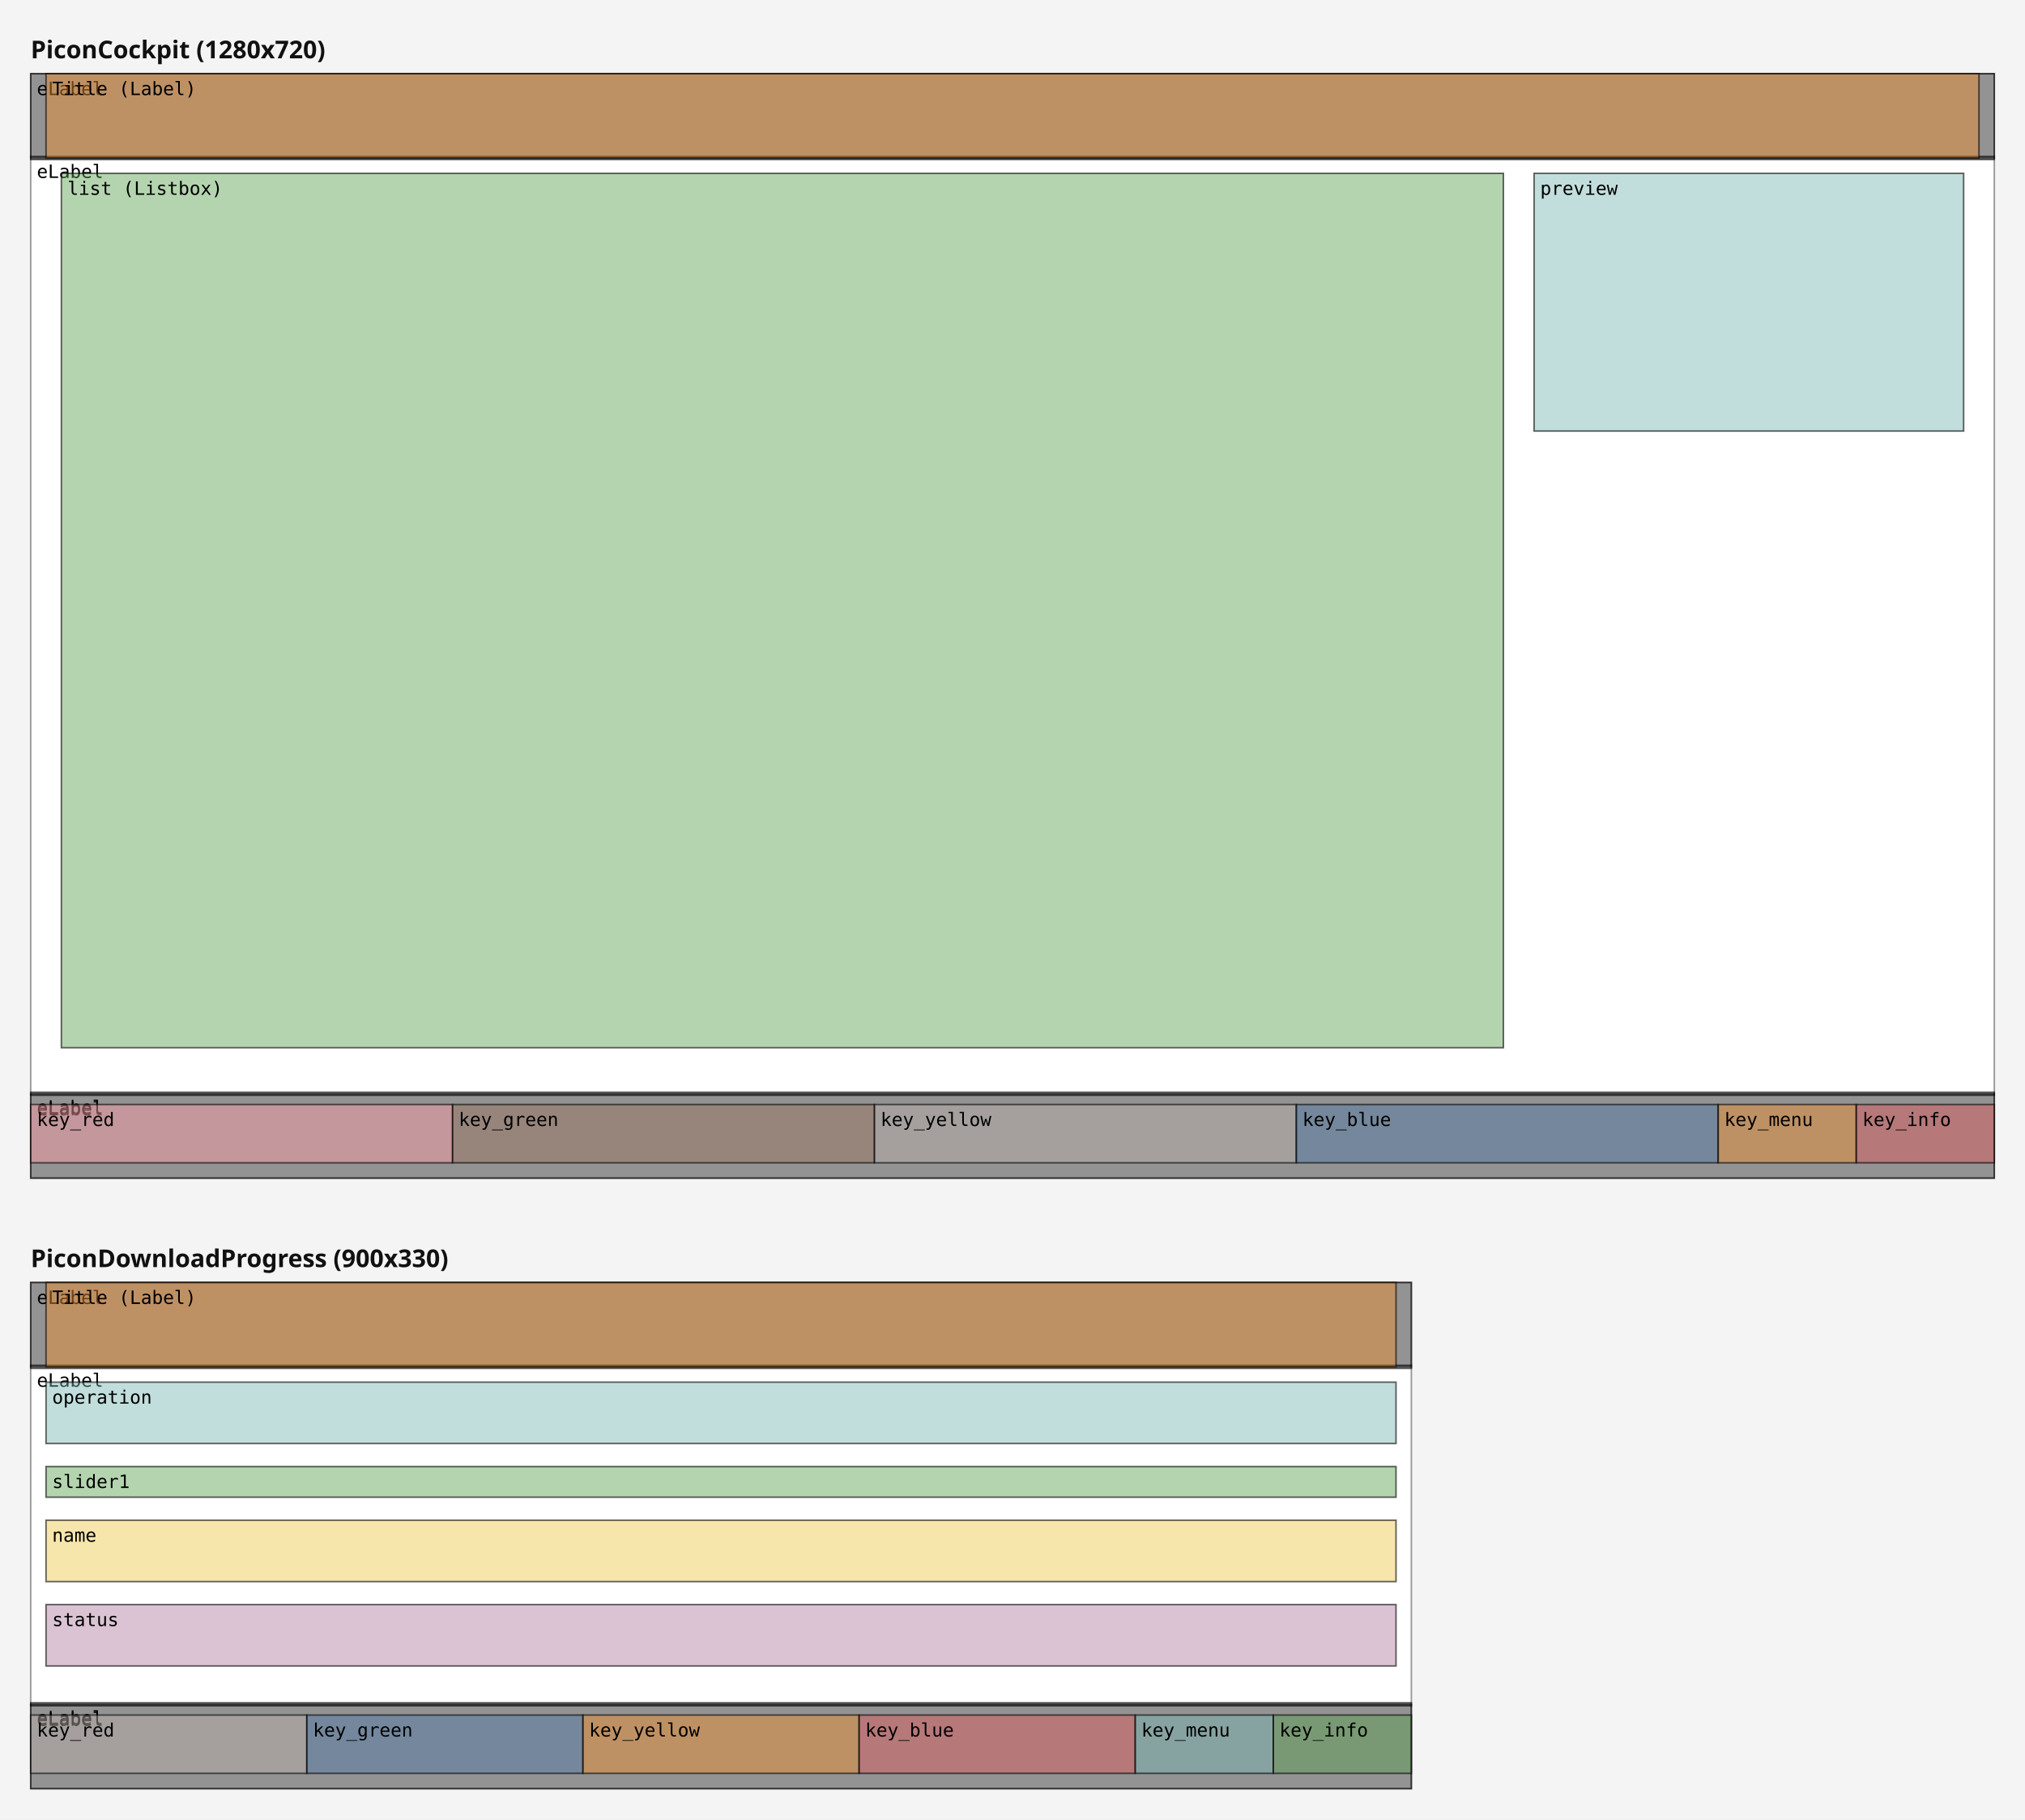
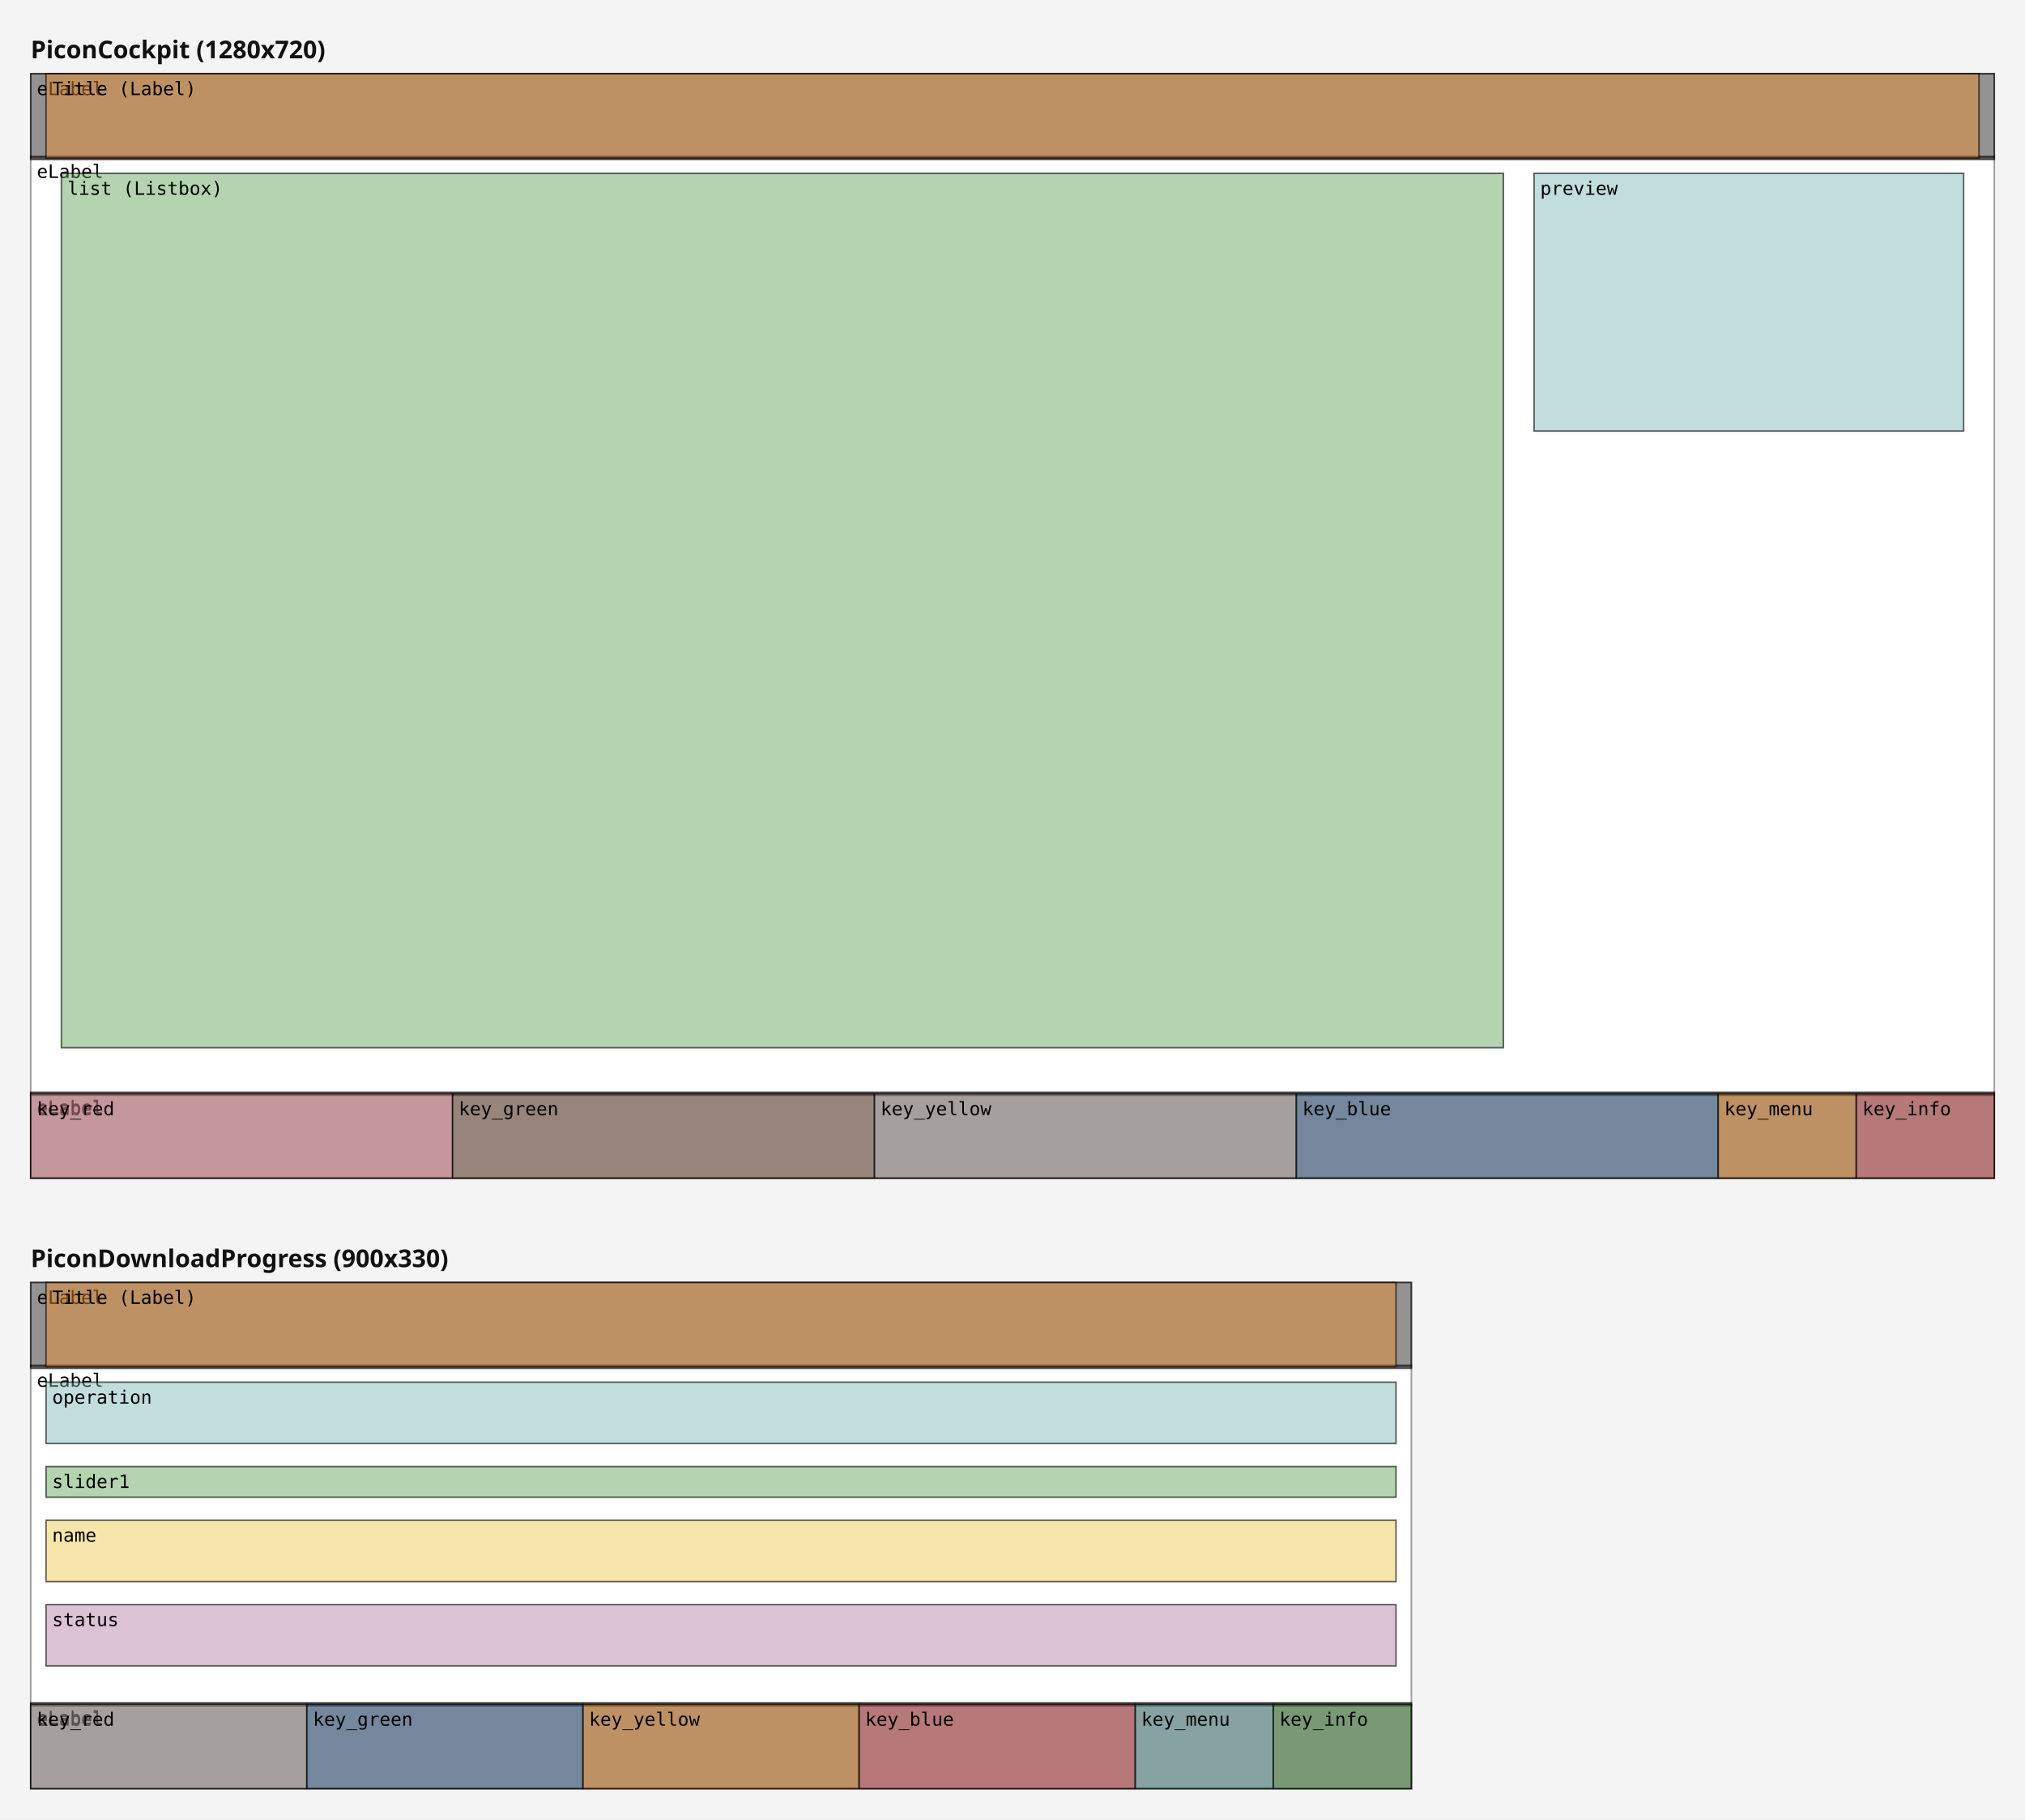
<svg xmlns="http://www.w3.org/2000/svg" width="1320" height="1186" viewBox="0 0 1320 1186">
  <rect x="0" y="0" width="1320" height="1186" fill="#f4f4f4" />
  <text x="20" y="38" font-family="sans-serif" font-size="16" font-weight="bold" fill="#111111">PiconCockpit (1280x720)</text>
  <g data-screen="0" transform="translate(20,48)">
    <rect x="0" y="0" width="1280" height="720" fill="#ffffff" stroke="#999999" stroke-width="1" />
    <g>
      <rect data-ref="0:0" x="0" y="0" width="1280" height="55" fill="#101010" fill-opacity="0.45" stroke="#000000" stroke-opacity="0.6" stroke-width="1" />
      <text x="4" y="14" font-family="monospace" font-size="12" fill="#000000">eLabel</text>
    </g>
    <g>
      <rect data-ref="0:2" x="0" y="54" width="1280" height="2" fill="#404040" fill-opacity="0.45" stroke="#000000" stroke-opacity="0.6" stroke-width="1" />
      <text x="4" y="68" font-family="monospace" font-size="12" fill="#000000">eLabel</text>
    </g>
    <g>
      <rect data-ref="0:4" x="20" y="65" width="940" height="570" fill="#59a14f" fill-opacity="0.45" stroke="#000000" stroke-opacity="0.6" stroke-width="1" />
      <text x="24" y="79" font-family="monospace" font-size="12" fill="#000000">list (Listbox)</text>
    </g>
    <g>
      <rect data-ref="0:5" x="0" y="664" width="1280" height="2" fill="#404040" fill-opacity="0.45" stroke="#000000" stroke-opacity="0.6" stroke-width="1" />
      <text x="4" y="678" font-family="monospace" font-size="12" fill="#000000">eLabel</text>
    </g>
    <g>
      <rect data-ref="0:6" x="0" y="665" width="1280" height="55" fill="#101010" fill-opacity="0.45" stroke="#000000" stroke-opacity="0.6" stroke-width="1" />
      <text x="4" y="679" font-family="monospace" font-size="12" fill="#000000">eLabel</text>
    </g>
    <g>
      <rect data-ref="0:1" x="10" y="0" width="1260" height="55" fill="#f28e2b" fill-opacity="0.45" stroke="#000000" stroke-opacity="0.6" stroke-width="1" />
      <text x="14" y="14" font-family="monospace" font-size="12" fill="#000000">Title (Label)</text>
    </g>
    <g>
      <rect data-ref="0:3" x="980" y="65" width="280" height="168" fill="#76b7b2" fill-opacity="0.45" stroke="#000000" stroke-opacity="0.6" stroke-width="1" />
      <text x="984" y="79" font-family="monospace" font-size="12" fill="#000000">preview</text>
    </g>
    <g>
-       <rect data-ref="0:7" x="0" y="672" width="275" height="38" fill="#ff9da7" fill-opacity="0.45" stroke="#000000" stroke-opacity="0.6" stroke-width="1" />
-       <text x="4" y="686" font-family="monospace" font-size="12" fill="#000000">key_red</text>
+       <rect data-ref="0:7" x="0" y="665" width="275" height="55" fill="#ff9da7" fill-opacity="0.45" stroke="#000000" stroke-opacity="0.6" stroke-width="1" />
+       <text x="4" y="679" font-family="monospace" font-size="12" fill="#000000">key_red</text>
    </g>
    <g>
-       <rect data-ref="0:8" x="275" y="672" width="275" height="38" fill="#9c755f" fill-opacity="0.45" stroke="#000000" stroke-opacity="0.6" stroke-width="1" />
-       <text x="279" y="686" font-family="monospace" font-size="12" fill="#000000">key_green</text>
+       <rect data-ref="0:8" x="275" y="665" width="275" height="55" fill="#9c755f" fill-opacity="0.45" stroke="#000000" stroke-opacity="0.6" stroke-width="1" />
+       <text x="279" y="679" font-family="monospace" font-size="12" fill="#000000">key_green</text>
    </g>
    <g>
-       <rect data-ref="0:9" x="550" y="672" width="275" height="38" fill="#bab0ac" fill-opacity="0.45" stroke="#000000" stroke-opacity="0.6" stroke-width="1" />
-       <text x="554" y="686" font-family="monospace" font-size="12" fill="#000000">key_yellow</text>
+       <rect data-ref="0:9" x="550" y="665" width="275" height="55" fill="#bab0ac" fill-opacity="0.45" stroke="#000000" stroke-opacity="0.6" stroke-width="1" />
+       <text x="554" y="679" font-family="monospace" font-size="12" fill="#000000">key_yellow</text>
    </g>
    <g>
-       <rect data-ref="0:10" x="825" y="672" width="275" height="38" fill="#4e79a7" fill-opacity="0.45" stroke="#000000" stroke-opacity="0.6" stroke-width="1" />
-       <text x="829" y="686" font-family="monospace" font-size="12" fill="#000000">key_blue</text>
+       <rect data-ref="0:10" x="825" y="665" width="275" height="55" fill="#4e79a7" fill-opacity="0.45" stroke="#000000" stroke-opacity="0.6" stroke-width="1" />
+       <text x="829" y="679" font-family="monospace" font-size="12" fill="#000000">key_blue</text>
    </g>
    <g>
-       <rect data-ref="0:11" x="1100" y="672" width="90" height="38" fill="#f28e2b" fill-opacity="0.45" stroke="#000000" stroke-opacity="0.6" stroke-width="1" />
-       <text x="1104" y="686" font-family="monospace" font-size="12" fill="#000000">key_menu</text>
+       <rect data-ref="0:11" x="1100" y="665" width="90" height="55" fill="#f28e2b" fill-opacity="0.45" stroke="#000000" stroke-opacity="0.6" stroke-width="1" />
+       <text x="1104" y="679" font-family="monospace" font-size="12" fill="#000000">key_menu</text>
    </g>
    <g>
-       <rect data-ref="0:12" x="1190" y="672" width="90" height="38" fill="#e15759" fill-opacity="0.45" stroke="#000000" stroke-opacity="0.6" stroke-width="1" />
-       <text x="1194" y="686" font-family="monospace" font-size="12" fill="#000000">key_info</text>
+       <rect data-ref="0:12" x="1190" y="665" width="90" height="55" fill="#e15759" fill-opacity="0.45" stroke="#000000" stroke-opacity="0.6" stroke-width="1" />
+       <text x="1194" y="679" font-family="monospace" font-size="12" fill="#000000">key_info</text>
    </g>
  </g>
  <text x="20" y="826" font-family="sans-serif" font-size="16" font-weight="bold" fill="#111111">PiconDownloadProgress (900x330)</text>
  <g data-screen="1" transform="translate(20,836)">
    <rect x="0" y="0" width="900" height="330" fill="#ffffff" stroke="#999999" stroke-width="1" />
    <g>
      <rect data-ref="1:0" x="0" y="0" width="900" height="55" fill="#101010" fill-opacity="0.45" stroke="#000000" stroke-opacity="0.6" stroke-width="1" />
      <text x="4" y="14" font-family="monospace" font-size="12" fill="#000000">eLabel</text>
    </g>
    <g>
      <rect data-ref="1:2" x="0" y="54" width="900" height="2" fill="#404040" fill-opacity="0.45" stroke="#000000" stroke-opacity="0.6" stroke-width="1" />
      <text x="4" y="68" font-family="monospace" font-size="12" fill="#000000">eLabel</text>
    </g>
    <g>
      <rect data-ref="1:3" x="10" y="65" width="880" height="40" fill="#76b7b2" fill-opacity="0.45" stroke="#000000" stroke-opacity="0.6" stroke-width="1" />
      <text x="14" y="79" font-family="monospace" font-size="12" fill="#000000">operation</text>
    </g>
    <g>
      <rect data-ref="1:4" x="10" y="120" width="880" height="20" fill="#59a14f" fill-opacity="0.45" stroke="#000000" stroke-opacity="0.6" stroke-width="1" />
      <text x="14" y="134" font-family="monospace" font-size="12" fill="#000000">slider1</text>
    </g>
    <g>
      <rect data-ref="1:5" x="10" y="155" width="880" height="40" fill="#edc948" fill-opacity="0.45" stroke="#000000" stroke-opacity="0.6" stroke-width="1" />
      <text x="14" y="169" font-family="monospace" font-size="12" fill="#000000">name</text>
    </g>
    <g>
      <rect data-ref="1:6" x="10" y="210" width="880" height="40" fill="#b07aa1" fill-opacity="0.45" stroke="#000000" stroke-opacity="0.6" stroke-width="1" />
      <text x="14" y="224" font-family="monospace" font-size="12" fill="#000000">status</text>
    </g>
    <g>
      <rect data-ref="1:7" x="0" y="274" width="900" height="2" fill="#404040" fill-opacity="0.45" stroke="#000000" stroke-opacity="0.6" stroke-width="1" />
      <text x="4" y="288" font-family="monospace" font-size="12" fill="#000000">eLabel</text>
    </g>
    <g>
      <rect data-ref="1:8" x="0" y="275" width="900" height="55" fill="#101010" fill-opacity="0.45" stroke="#000000" stroke-opacity="0.6" stroke-width="1" />
      <text x="4" y="289" font-family="monospace" font-size="12" fill="#000000">eLabel</text>
    </g>
    <g>
      <rect data-ref="1:1" x="10" y="0" width="880" height="55" fill="#f28e2b" fill-opacity="0.45" stroke="#000000" stroke-opacity="0.6" stroke-width="1" />
      <text x="14" y="14" font-family="monospace" font-size="12" fill="#000000">Title (Label)</text>
    </g>
    <g>
-       <rect data-ref="1:9" x="0" y="282" width="180" height="38" fill="#bab0ac" fill-opacity="0.45" stroke="#000000" stroke-opacity="0.6" stroke-width="1" />
-       <text x="4" y="296" font-family="monospace" font-size="12" fill="#000000">key_red</text>
+       <rect data-ref="1:9" x="0" y="275" width="180" height="55" fill="#bab0ac" fill-opacity="0.45" stroke="#000000" stroke-opacity="0.6" stroke-width="1" />
+       <text x="4" y="289" font-family="monospace" font-size="12" fill="#000000">key_red</text>
    </g>
    <g>
-       <rect data-ref="1:10" x="180" y="282" width="180" height="38" fill="#4e79a7" fill-opacity="0.45" stroke="#000000" stroke-opacity="0.6" stroke-width="1" />
-       <text x="184" y="296" font-family="monospace" font-size="12" fill="#000000">key_green</text>
+       <rect data-ref="1:10" x="180" y="275" width="180" height="55" fill="#4e79a7" fill-opacity="0.45" stroke="#000000" stroke-opacity="0.6" stroke-width="1" />
+       <text x="184" y="289" font-family="monospace" font-size="12" fill="#000000">key_green</text>
    </g>
    <g>
-       <rect data-ref="1:11" x="360" y="282" width="180" height="38" fill="#f28e2b" fill-opacity="0.45" stroke="#000000" stroke-opacity="0.6" stroke-width="1" />
-       <text x="364" y="296" font-family="monospace" font-size="12" fill="#000000">key_yellow</text>
+       <rect data-ref="1:11" x="360" y="275" width="180" height="55" fill="#f28e2b" fill-opacity="0.45" stroke="#000000" stroke-opacity="0.6" stroke-width="1" />
+       <text x="364" y="289" font-family="monospace" font-size="12" fill="#000000">key_yellow</text>
    </g>
    <g>
-       <rect data-ref="1:12" x="540" y="282" width="180" height="38" fill="#e15759" fill-opacity="0.45" stroke="#000000" stroke-opacity="0.6" stroke-width="1" />
-       <text x="544" y="296" font-family="monospace" font-size="12" fill="#000000">key_blue</text>
+       <rect data-ref="1:12" x="540" y="275" width="180" height="55" fill="#e15759" fill-opacity="0.45" stroke="#000000" stroke-opacity="0.6" stroke-width="1" />
+       <text x="544" y="289" font-family="monospace" font-size="12" fill="#000000">key_blue</text>
    </g>
    <g>
-       <rect data-ref="1:13" x="720" y="282" width="90" height="38" fill="#76b7b2" fill-opacity="0.45" stroke="#000000" stroke-opacity="0.6" stroke-width="1" />
-       <text x="724" y="296" font-family="monospace" font-size="12" fill="#000000">key_menu</text>
+       <rect data-ref="1:13" x="720" y="275" width="90" height="55" fill="#76b7b2" fill-opacity="0.45" stroke="#000000" stroke-opacity="0.6" stroke-width="1" />
+       <text x="724" y="289" font-family="monospace" font-size="12" fill="#000000">key_menu</text>
    </g>
    <g>
-       <rect data-ref="1:14" x="810" y="282" width="90" height="38" fill="#59a14f" fill-opacity="0.45" stroke="#000000" stroke-opacity="0.6" stroke-width="1" />
-       <text x="814" y="296" font-family="monospace" font-size="12" fill="#000000">key_info</text>
+       <rect data-ref="1:14" x="810" y="275" width="90" height="55" fill="#59a14f" fill-opacity="0.45" stroke="#000000" stroke-opacity="0.6" stroke-width="1" />
+       <text x="814" y="289" font-family="monospace" font-size="12" fill="#000000">key_info</text>
    </g>
  </g>
</svg>
